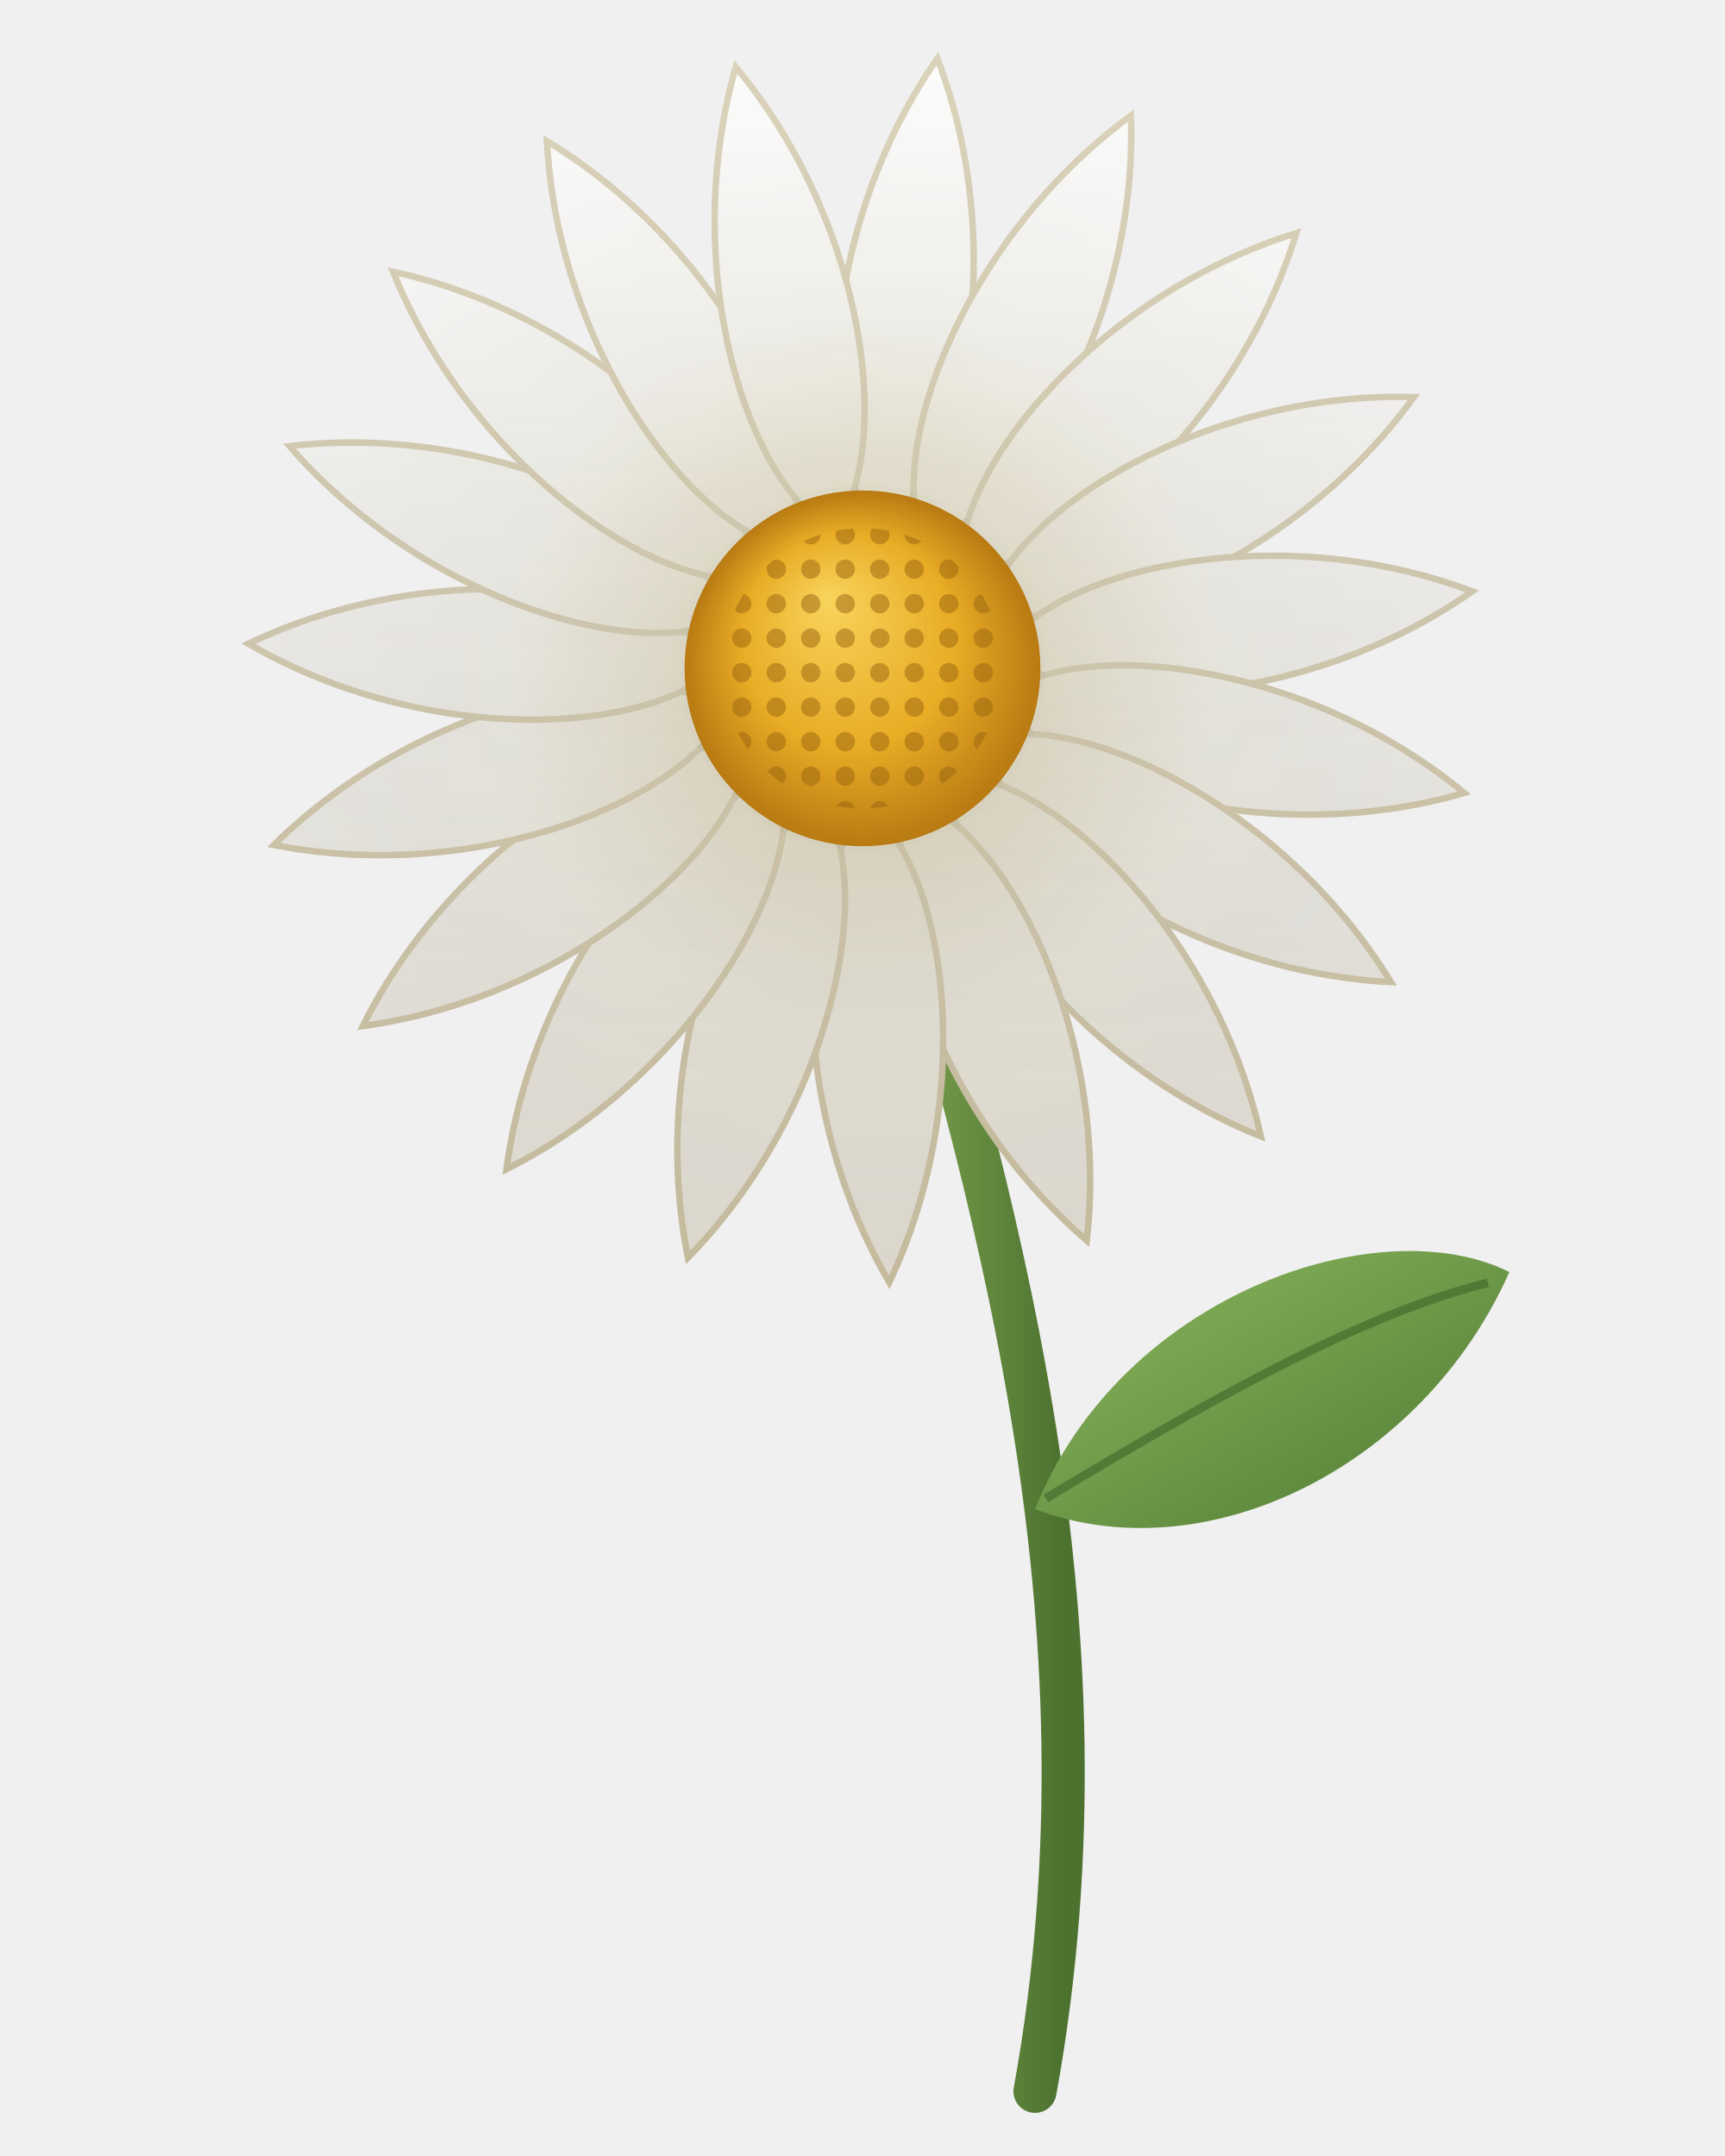
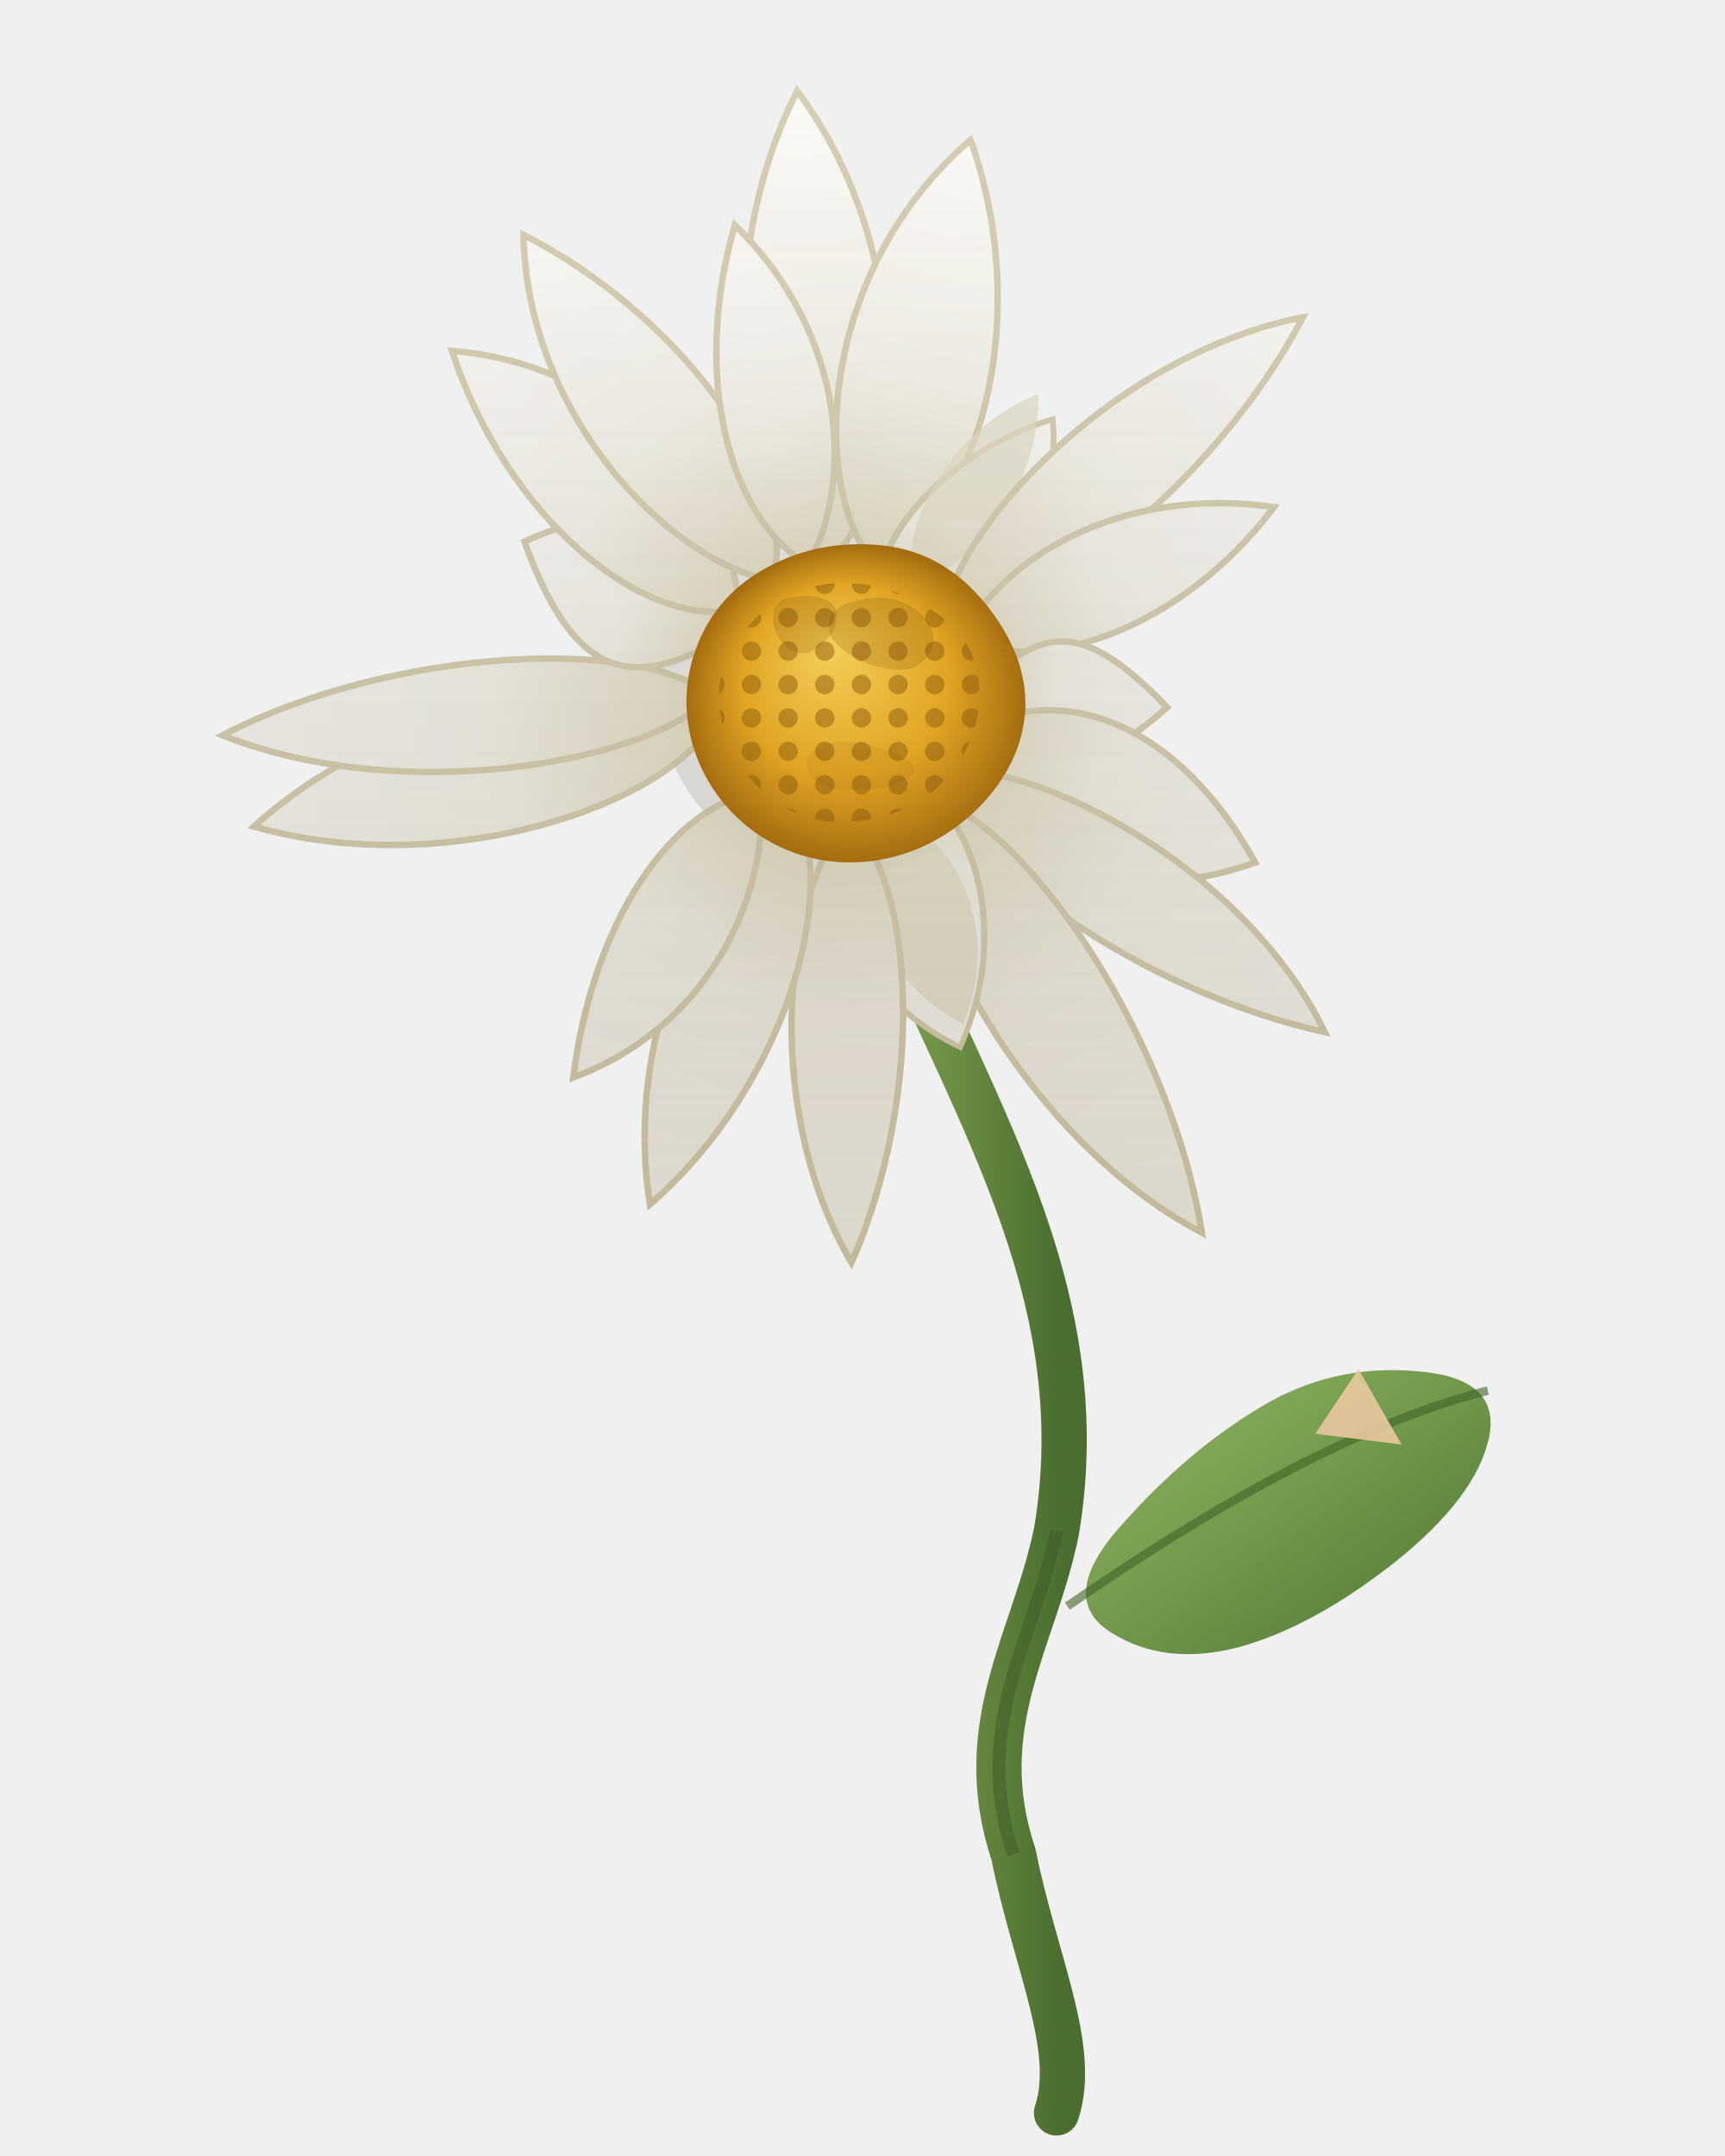
<svg xmlns="http://www.w3.org/2000/svg" viewBox="0 0 160 200">
  <defs>
    <linearGradient id="dp" x1="0" y1="1" x2="0" y2="0">
-       <stop offset="0" stop-color="#ece6d2" />
-       <stop offset="0.45" stop-color="#fbfaf5" />
-       <stop offset="1" stop-color="#ffffff" />
+       <stop offset="0" stop-color="#e9e2cc" />
+       <stop offset="0.45" stop-color="#faf8f0" />
+       <stop offset="1" stop-color="#fffefb" />
    </linearGradient>
    <linearGradient id="ds" x1="0" y1="0" x2="0" y2="1">
      <stop offset="0" stop-color="#000" stop-opacity="0" />
      <stop offset="1" stop-color="#5a4410" stop-opacity="0.22" />
    </linearGradient>
-     <radialGradient id="dc" cx="0.5" cy="0.5" r="0.5" fx="0.4" fy="0.3">
-       <stop offset="0" stop-color="#f8d45c" />
-       <stop offset="0.6" stop-color="#e9ac25" />
-       <stop offset="1" stop-color="#b87a12" />
+     <radialGradient id="dc" cx="0.5" cy="0.5" r="0.5" fx="0.42" fy="0.32">
+       <stop offset="0" stop-color="#f3cf58" />
+       <stop offset="0.6" stop-color="#e2a523" />
+       <stop offset="1" stop-color="#a66d10" />
    </radialGradient>
    <linearGradient id="dg" x1="0" y1="0" x2="1" y2="0">
-       <stop offset="0" stop-color="#7fa551" />
-       <stop offset="1" stop-color="#4d7230" />
+       <stop offset="0" stop-color="#86a856" />
+       <stop offset="1" stop-color="#4b6d2f" />
    </linearGradient>
    <linearGradient id="dl" x1="0" y1="0" x2="1" y2="1">
-       <stop offset="0" stop-color="#8db85e" />
-       <stop offset="1" stop-color="#4f7a33" />
+       <stop offset="0" stop-color="#93b864" />
+       <stop offset="1" stop-color="#4f7633" />
    </linearGradient>
-     <path id="p" d="M0,-13 C7,-19 9,-40 0,-57 C-9,-40 -7,-19 0,-13 Z" fill="url(#dp)" stroke="#dcd4bb" stroke-width="0.6" />
    <mask id="dm">
-       <g transform="translate(80 62)" fill="#fff">
-         <use fill="#fff" href="#p" transform="rotate(7)" />
-         <use fill="#fff" href="#p" transform="rotate(25.9)" />
-         <use fill="#fff" href="#p" transform="rotate(44.9)" />
-         <use fill="#fff" href="#p" transform="rotate(63.8)" />
-         <use fill="#fff" href="#p" transform="rotate(82.8)" />
-         <use fill="#fff" href="#p" transform="rotate(101.7)" />
-         <use fill="#fff" href="#p" transform="rotate(120.7)" />
-         <use fill="#fff" href="#p" transform="rotate(139.6)" />
-         <use fill="#fff" href="#p" transform="rotate(158.6)" />
-         <use fill="#fff" href="#p" transform="rotate(177.5)" />
-         <use fill="#fff" href="#p" transform="rotate(196.5)" />
-         <use fill="#fff" href="#p" transform="rotate(215.4)" />
-         <use fill="#fff" href="#p" transform="rotate(234.4)" />
-         <use fill="#fff" href="#p" transform="rotate(253.3)" />
-         <use fill="#fff" href="#p" transform="rotate(272.3)" />
-         <use fill="#fff" href="#p" transform="rotate(291.2)" />
-         <use fill="#fff" href="#p" transform="rotate(310.2)" />
-         <use fill="#fff" href="#p" transform="rotate(329.1)" />
-         <use fill="#fff" href="#p" transform="rotate(348.1)" />
+       <g transform="translate(78 64)" fill="#fff">
+         <path d="M0,-12 C7.7,-18 10.7,-39.8 0.8,-55.7 C-9.1,-39.8 -7.7,-18 0,-12 Z" transform="rotate(-5)" fill="#fff" stroke="#d9d1b6" stroke-width="0.6" />
+         <path d="M0,-12 C8,-18 8.8,-37.4 -1.5,-52.4 C-11.8,-37.4 -8,-18 0,-12 Z" transform="rotate(14.9)" fill="#fff" stroke="#d9d1b6" stroke-width="0.6" />
+         <path d="M0,-12 C5.7,-18 9.8,-37.9 2.4,-53 C-4.9,-37.9 -5.7,-18 0,-12 Z" transform="rotate(33.7) scale(1 0.6)" fill="#fff" stroke="#d9d1b6" stroke-width="0.6" />
+         <path d="M0,-12 C4.1,-16 4.9,-26 0,-33 C-4.9,-26 -4.1,-16 0,-12 Z" transform="rotate(33.7)" fill="#e7e1cc" opacity="0.7" />
+         <path d="M0,-12 C5.9,-18 5.3,-39.3 -2.3,-55 C-9.8,-39.3 -5.9,-18 0,-12 Z" transform="rotate(53.5)" fill="#fff" stroke="#d9d1b6" stroke-width="0.6" />
+         <path d="M0,-12 C5.7,-18 6.8,-31.1 -0.6,-43.6 C-7.9,-31.1 -5.7,-18 0,-12 Z" transform="rotate(67.9)" fill="#fff" stroke="#d9d1b6" stroke-width="0.6" />
+         <path d="M0,-12 C6.5,-18 8.6,-21.6 0.2,-30.3 C-8.1,-21.6 -6.5,-18 0,-12 Z" transform="rotate(92.7)" fill="#fff" stroke="#d9d1b6" stroke-width="0.6" />
+         <path d="M0,-12 C7.9,-18 11.5,-29.7 1.4,-41.6 C-8.7,-29.7 -7.9,-18 0,-12 Z" transform="rotate(110.7)" fill="#fff" stroke="#d9d1b6" stroke-width="0.6" />
+         <path d="M0,-12 C5.9,-18 4.6,-39.2 -3,-54.9 C-10.5,-39.2 -5.9,-18 0,-12 Z" transform="rotate(128.4)" fill="#fff" stroke="#d9d1b6" stroke-width="0.6" />
+         <path d="M0,-12 C6.7,-18 11,-43.2 2.4,-60.4 C-6.3,-43.2 -6.7,-18 0,-12 Z" transform="rotate(144.1)" fill="#fff" stroke="#d9d1b6" stroke-width="0.6" />
+         <path d="M0,-12 C7.6,-18 10.8,-41.5 1,-58.2 C-8.7,-41.5 -7.6,-18 0,-12 Z" transform="rotate(159.9) scale(1 0.6)" fill="#fff" stroke="#d9d1b6" stroke-width="0.6" />
+         <path d="M0,-12 C5.4,-16 6.5,-26 0,-33 C-6.5,-26 -5.4,-16 0,-12 Z" transform="rotate(159.9)" fill="#e7e1cc" opacity="0.7" />
+         <path d="M0,-12 C6,-18 9.7,-37.9 1.9,-53.1 C-5.8,-37.9 -6,-18 0,-12 Z" transform="rotate(176.9)" fill="#fff" stroke="#d9d1b6" stroke-width="0.6" />
+         <path d="M0,-12 C6.2,-18 8.5,-36.4 0.5,-50.9 C-7.6,-36.4 -6.2,-18 0,-12 Z" transform="rotate(199.8)" fill="#fff" stroke="#d9d1b6" stroke-width="0.6" />
+         <path d="M0,-12 C5.8,-18 4.7,-31.2 -2.8,-43.6 C-10.3,-31.2 -5.8,-18 0,-12 Z" transform="rotate(218.3)" fill="#fff" stroke="#d9d1b6" stroke-width="0.6" />
+         <path d="M0,-12 C6.9,-18 8.9,-39.9 0,-55.9 C-8.9,-39.9 -6.9,-18 0,-12 Z" transform="rotate(256.9)" fill="#fff" stroke="#d9d1b6" stroke-width="0.6" />
+         <path d="M0,-12 C5.8,-18 6.1,-41.1 -1.4,-57.5 C-8.9,-41.1 -5.8,-18 0,-12 Z" transform="rotate(267.2)" fill="#fff" stroke="#d9d1b6" stroke-width="0.6" />
+         <path d="M0,-12 C7.7,-18 11.1,-23.2 1.2,-32.4 C-8.7,-23.2 -7.7,-18 0,-12 Z" transform="rotate(293)" fill="#fff" stroke="#d9d1b6" stroke-width="0.6" />
+         <path d="M0,-12 C7,-18 11.5,-34.2 2.4,-47.8 C-6.6,-34.2 -7,-18 0,-12 Z" transform="rotate(308.2)" fill="#fff" stroke="#d9d1b6" stroke-width="0.6" />
+         <path d="M0,-12 C6.9,-18 6.2,-36.7 -2.6,-51.4 C-11.4,-36.7 -6.9,-18 0,-12 Z" transform="rotate(328)" fill="#fff" stroke="#d9d1b6" stroke-width="0.6" />
+         <path d="M0,-12 C5.9,-18 9.1,-31.5 1.5,-44.2 C-6.1,-31.5 -5.9,-18 0,-12 Z" transform="rotate(345.2)" fill="#fff" stroke="#d9d1b6" stroke-width="0.6" />
        <circle r="17" />
      </g>
    </mask>
-     <pattern id="dd" width="3.2" height="3.2" patternUnits="userSpaceOnUse">
-       <circle cx="1.6" cy="1.6" r="0.9" fill="#9a6410" opacity="0.5" />
+     <pattern id="dd" width="3.4" height="3.1" patternUnits="userSpaceOnUse">
+       <circle cx="1.7" cy="1.5" r="0.9" fill="#8f5c0e" opacity="0.5" />
    </pattern>
  </defs>
-   <path d="M82,76 C92,110 104,150 96,194" fill="none" stroke="url(#dg)" stroke-width="4" stroke-linecap="round" />
-   <path d="M96,140 C104,120 128,112 140,118 C132,136 112,146 96,140 Z" fill="url(#dl)" />
-   <path d="M97,139 C112,130 126,122 138,119" fill="none" stroke="#3f6428" stroke-width="0.8" opacity="0.6" />
-   <g transform="translate(80 62)">
-     <use href="#p" transform="rotate(7)" />
-     <use href="#p" transform="rotate(25.9)" />
-     <use href="#p" transform="rotate(44.9)" />
-     <use href="#p" transform="rotate(63.8)" />
-     <use href="#p" transform="rotate(82.8)" />
-     <use href="#p" transform="rotate(101.7)" />
-     <use href="#p" transform="rotate(120.7)" />
-     <use href="#p" transform="rotate(139.6)" />
-     <use href="#p" transform="rotate(158.6)" />
-     <use href="#p" transform="rotate(177.5)" />
-     <use href="#p" transform="rotate(196.5)" />
-     <use href="#p" transform="rotate(215.4)" />
-     <use href="#p" transform="rotate(234.4)" />
-     <use href="#p" transform="rotate(253.3)" />
-     <use href="#p" transform="rotate(272.3)" />
-     <use href="#p" transform="rotate(291.2)" />
-     <use href="#p" transform="rotate(310.2)" />
-     <use href="#p" transform="rotate(329.1)" />
-     <use href="#p" transform="rotate(348.1)" />
+   <path d="M80,78 C88,100 102,118 98,142 C96,152 90,160 94,172 C96,182 100,190 98,196" fill="none" stroke="url(#dg)" stroke-width="4.2" stroke-linecap="round" />
+   <path d="M98,142 C96,152 90,160 94,172" fill="none" stroke="#3d5a24" stroke-width="1.2" opacity="0.5" />
+   <path d="M103,151.4 Q98,148.2 104,141.5 Q110,134.7 116.8,130.6 Q123.5,126.5 131.4,127.2 Q139.3,127.8 138.1,133.4 Q136.9,138.9 129.4,144.9 Q121.8,150.9 114.9,152.8 Q108,154.6 103,151.4 Z" fill="url(#dl)" />
+   <path d="M99,149 C112,140 126,132 138,129" fill="none" stroke="#3f6428" stroke-width="0.8" opacity="0.6" />
+   <path d="M126,127 L130,134 L122,133 Z" fill="#e8c9a0" opacity="0.9" />
+   <g transform="translate(78 64)">
+     <path d="M0,-12 C7.7,-18 10.7,-39.8 0.8,-55.7 C-9.1,-39.8 -7.7,-18 0,-12 Z" transform="rotate(-5)" fill="url(#dp)" stroke="#d9d1b6" stroke-width="0.6" />
+     <path d="M0,-12 C8,-18 8.8,-37.4 -1.5,-52.4 C-11.8,-37.4 -8,-18 0,-12 Z" transform="rotate(14.9)" fill="url(#dp)" stroke="#d9d1b6" stroke-width="0.6" />
+     <path d="M0,-12 C5.7,-18 9.8,-37.9 2.4,-53 C-4.9,-37.9 -5.7,-18 0,-12 Z" transform="rotate(33.7) scale(1 0.6)" fill="url(#dp)" stroke="#d9d1b6" stroke-width="0.6" />
+     <path d="M0,-12 C4.1,-16 4.9,-26 0,-33 C-4.9,-26 -4.1,-16 0,-12 Z" transform="rotate(33.7)" fill="#e7e1cc" opacity="0.7" />
+     <path d="M0,-12 C5.9,-18 5.3,-39.3 -2.3,-55 C-9.8,-39.3 -5.9,-18 0,-12 Z" transform="rotate(53.5)" fill="url(#dp)" stroke="#d9d1b6" stroke-width="0.6" />
+     <path d="M0,-12 C5.7,-18 6.8,-31.1 -0.6,-43.6 C-7.9,-31.1 -5.7,-18 0,-12 Z" transform="rotate(67.9)" fill="url(#dp)" stroke="#d9d1b6" stroke-width="0.6" />
+     <path d="M0,-12 C6.5,-18 8.6,-21.6 0.2,-30.3 C-8.1,-21.6 -6.5,-18 0,-12 Z" transform="rotate(92.7)" fill="url(#dp)" stroke="#d9d1b6" stroke-width="0.6" />
+     <path d="M0,-12 C7.9,-18 11.5,-29.7 1.4,-41.6 C-8.7,-29.7 -7.9,-18 0,-12 Z" transform="rotate(110.7)" fill="url(#dp)" stroke="#d9d1b6" stroke-width="0.6" />
+     <path d="M0,-12 C5.9,-18 4.6,-39.2 -3,-54.9 C-10.5,-39.2 -5.9,-18 0,-12 Z" transform="rotate(128.4)" fill="url(#dp)" stroke="#d9d1b6" stroke-width="0.6" />
+     <path d="M0,-12 C6.7,-18 11,-43.2 2.4,-60.4 C-6.3,-43.2 -6.7,-18 0,-12 Z" transform="rotate(144.1)" fill="url(#dp)" stroke="#d9d1b6" stroke-width="0.6" />
+     <path d="M0,-12 C7.6,-18 10.8,-41.5 1,-58.2 C-8.7,-41.5 -7.6,-18 0,-12 Z" transform="rotate(159.9) scale(1 0.6)" fill="url(#dp)" stroke="#d9d1b6" stroke-width="0.6" />
+     <path d="M0,-12 C5.4,-16 6.5,-26 0,-33 C-6.5,-26 -5.4,-16 0,-12 Z" transform="rotate(159.9)" fill="#e7e1cc" opacity="0.7" />
+     <path d="M0,-12 C6,-18 9.7,-37.9 1.9,-53.1 C-5.8,-37.9 -6,-18 0,-12 Z" transform="rotate(176.9)" fill="url(#dp)" stroke="#d9d1b6" stroke-width="0.6" />
+     <path d="M0,-12 C6.2,-18 8.5,-36.4 0.5,-50.9 C-7.6,-36.4 -6.2,-18 0,-12 Z" transform="rotate(199.8)" fill="url(#dp)" stroke="#d9d1b6" stroke-width="0.6" />
+     <path d="M0,-12 C5.8,-18 4.7,-31.2 -2.8,-43.6 C-10.3,-31.2 -5.8,-18 0,-12 Z" transform="rotate(218.3)" fill="url(#dp)" stroke="#d9d1b6" stroke-width="0.6" />
+     <path d="M0,-12 C6.9,-18 8.9,-39.9 0,-55.9 C-8.9,-39.9 -6.9,-18 0,-12 Z" transform="rotate(256.9)" fill="url(#dp)" stroke="#d9d1b6" stroke-width="0.6" />
+     <path d="M0,-12 C5.8,-18 6.1,-41.1 -1.4,-57.5 C-8.9,-41.1 -5.8,-18 0,-12 Z" transform="rotate(267.2)" fill="url(#dp)" stroke="#d9d1b6" stroke-width="0.6" />
+     <path d="M0,-12 C7.7,-18 11.1,-23.2 1.2,-32.4 C-8.7,-23.2 -7.7,-18 0,-12 Z" transform="rotate(293)" fill="url(#dp)" stroke="#d9d1b6" stroke-width="0.6" />
+     <path d="M0,-12 C7,-18 11.5,-34.2 2.4,-47.8 C-6.6,-34.2 -7,-18 0,-12 Z" transform="rotate(308.2)" fill="url(#dp)" stroke="#d9d1b6" stroke-width="0.6" />
+     <path d="M0,-12 C6.9,-18 6.2,-36.7 -2.6,-51.4 C-11.4,-36.7 -6.9,-18 0,-12 Z" transform="rotate(328)" fill="url(#dp)" stroke="#d9d1b6" stroke-width="0.6" />
+     <path d="M0,-12 C5.9,-18 9.1,-31.5 1.5,-44.2 C-6.1,-31.5 -5.9,-18 0,-12 Z" transform="rotate(345.2)" fill="url(#dp)" stroke="#d9d1b6" stroke-width="0.6" />
  </g>
-   <rect x="18" y="0" width="124" height="124" fill="url(#ds)" mask="url(#dm)" />
-   <circle cx="80" cy="62" r="16.5" fill="url(#dc)" />
-   <circle cx="80" cy="62" r="13" fill="url(#dd)" />
+   <rect x="12" y="0" width="132" height="128" fill="url(#ds)" mask="url(#dm)" />
+   <path d="M95.1,65.8 Q94.8,70.9 90.6,75.1 Q86.3,79.2 80.7,79.9 Q75.2,80.5 70.6,77.6 Q66.1,74.6 64.4,69.6 Q62.8,64.6 64.7,59.8 Q66.6,55 71.4,52.5 Q76.2,50 81.9,50.6 Q87.5,51.2 91.4,56 Q95.3,60.8 95.1,65.8 Z" fill="url(#dc)" />
+   <path d="M88.4,71.4 Q85.7,75.1 80.7,76 Q75.7,77 72,74.4 Q68.2,71.7 67,67.2 Q65.8,62.7 68.8,58.8 Q71.8,54.9 76.5,54.2 Q81.2,53.6 85.8,56.2 Q90.4,58.8 90.8,63.3 Q91.2,67.8 88.4,71.4 Z" fill="url(#dd)" />
+   <path d="M78.9,73.3 Q75.7,73.3 75,71.6 Q74.3,70 76.2,69.2 Q78.1,68.4 81,69.2 Q83.9,70 84.6,70.9 Q85.3,71.7 83.7,72.5 Q82.1,73.3 78.9,73.3 Z" fill="#7a4a08" opacity="0.1" />
+   <path d="M78.5,60.5 Q76.6,59.2 76.9,57.7 Q77.1,56.1 80.1,55.6 Q83,55 85.1,56.7 Q87.2,58.4 86.3,60.4 Q85.3,62.4 82.8,62.1 Q80.3,61.8 78.5,60.5 Z" fill="#7a4a08" opacity="0.2" />
+   <path d="M76,59.9 Q74.5,61.2 73.1,60.1 Q71.7,59 71.7,57.3 Q71.7,55.6 73.5,55.4 Q75.3,55.1 76.5,55.6 Q77.7,56.1 77.6,57.4 Q77.6,58.7 76,59.9 Z" fill="#7a4a08" opacity="0.2" />
</svg>
